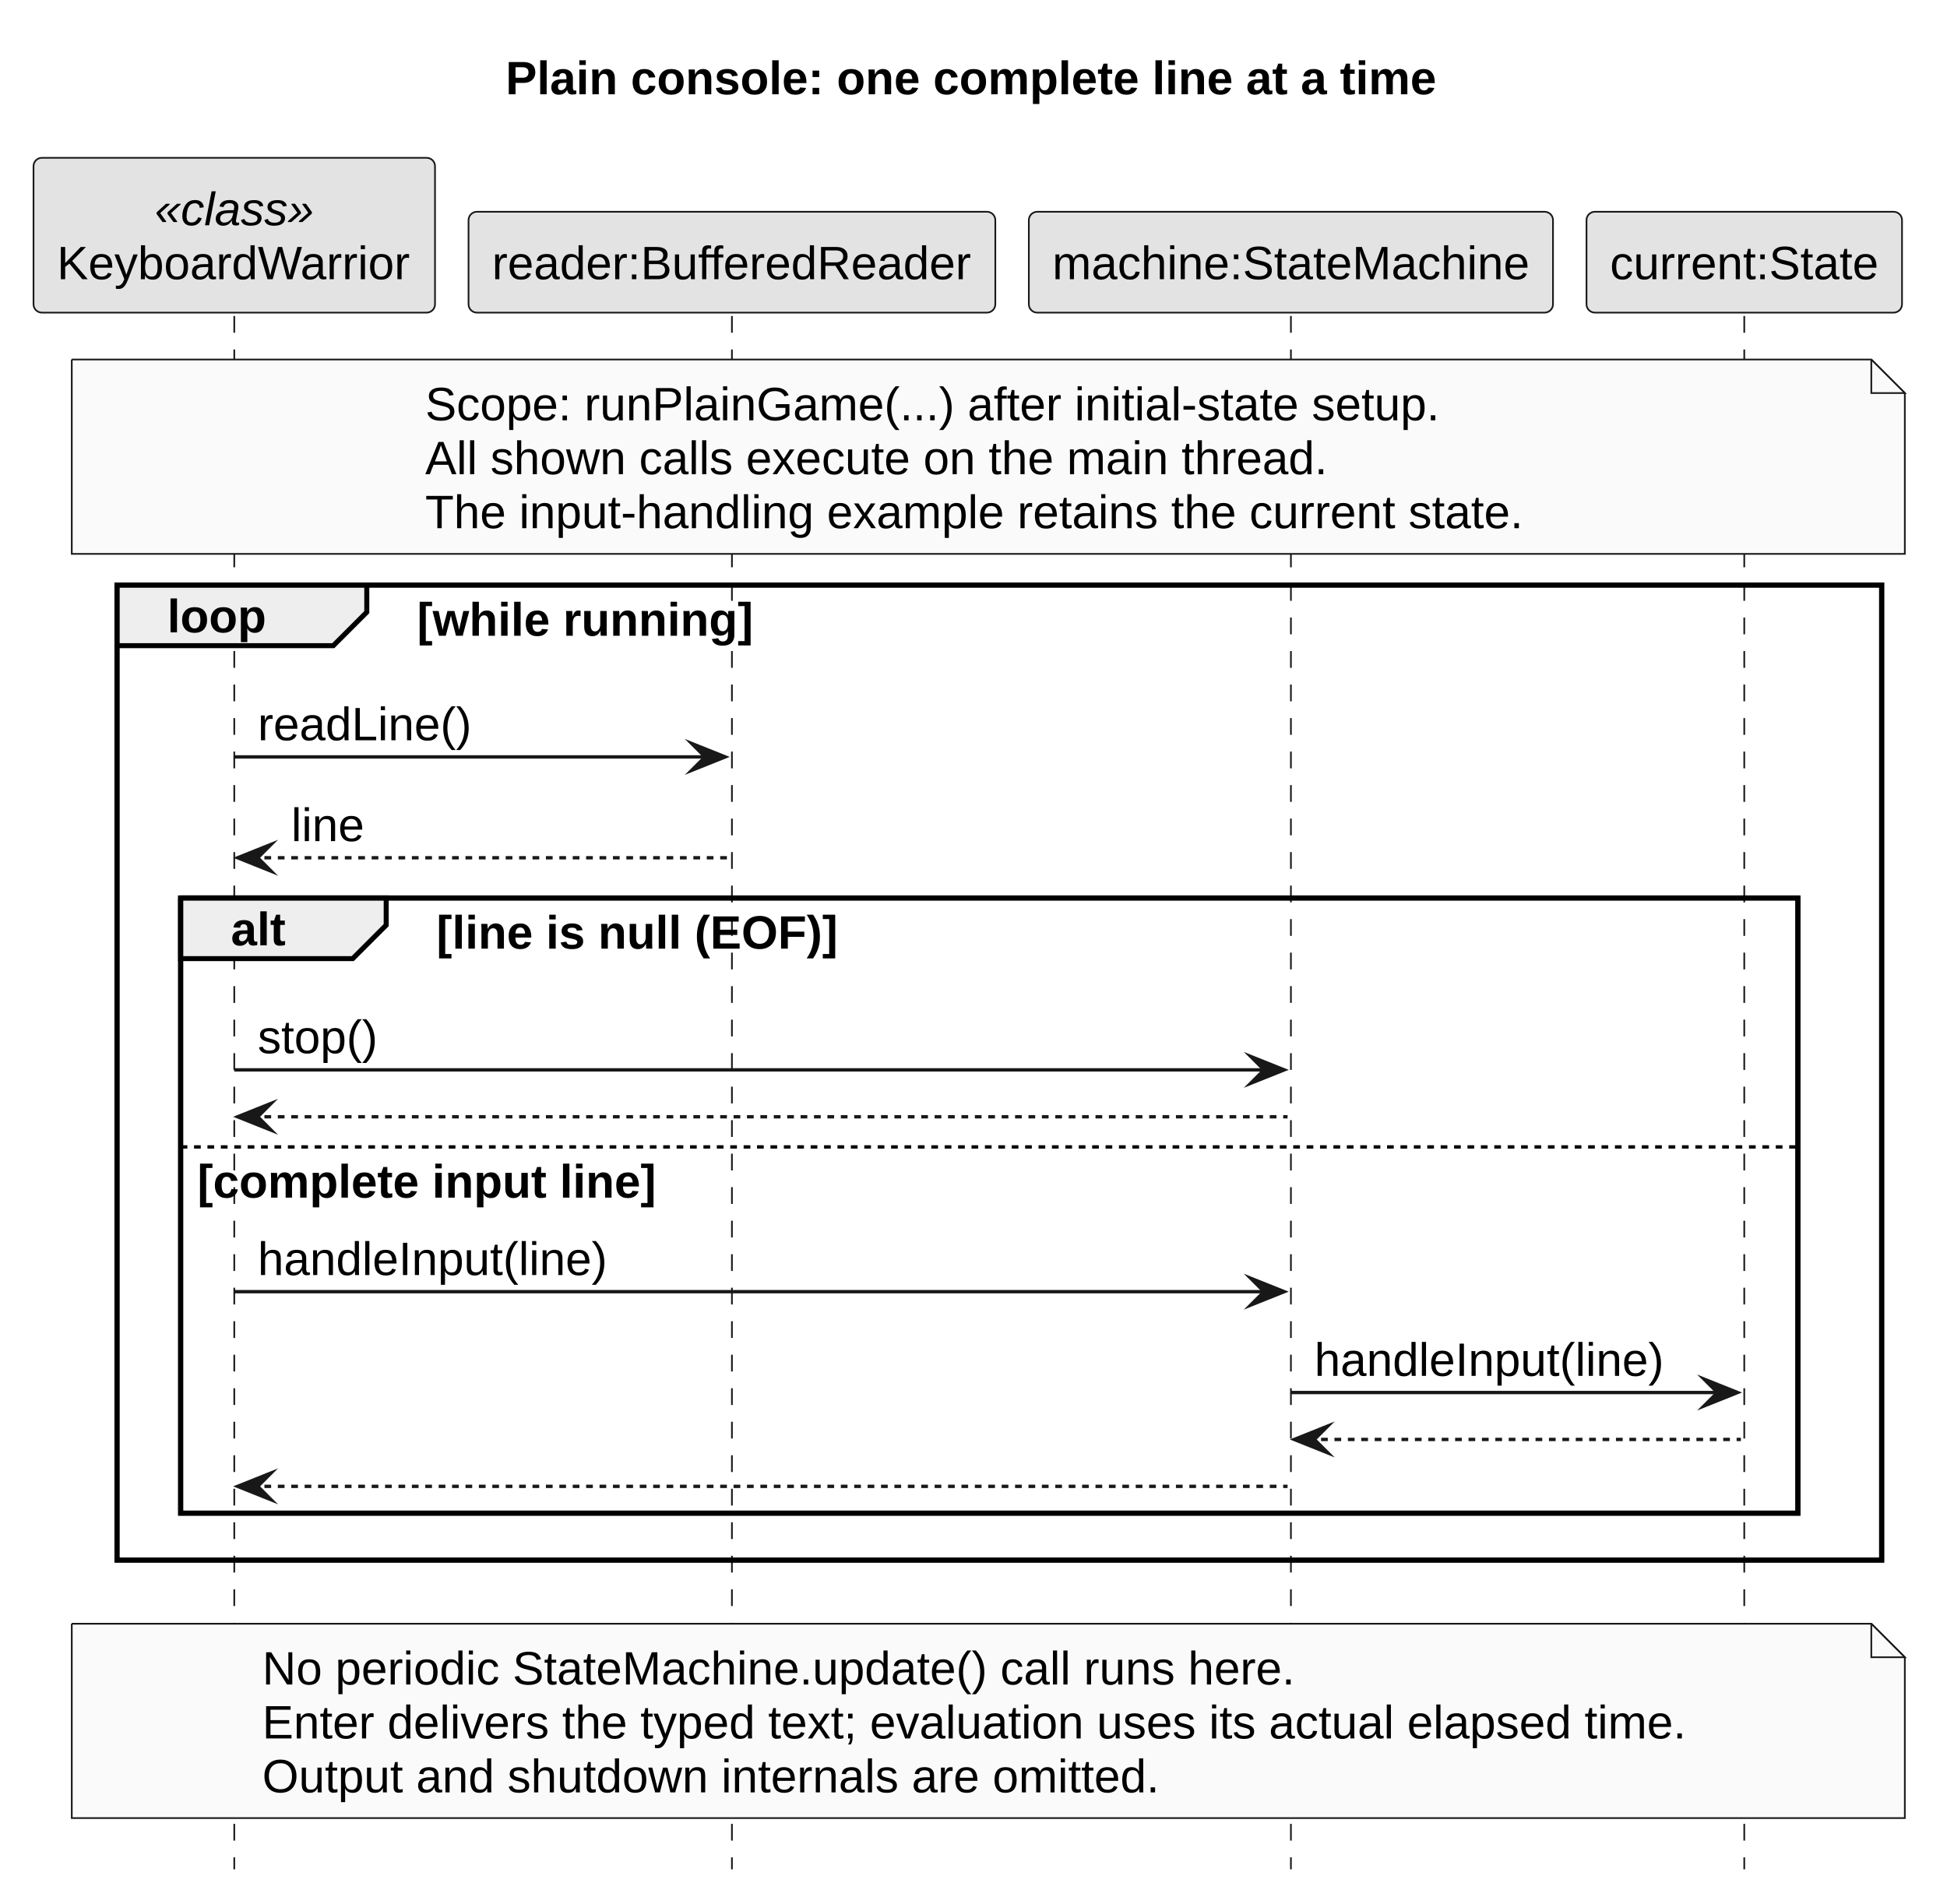
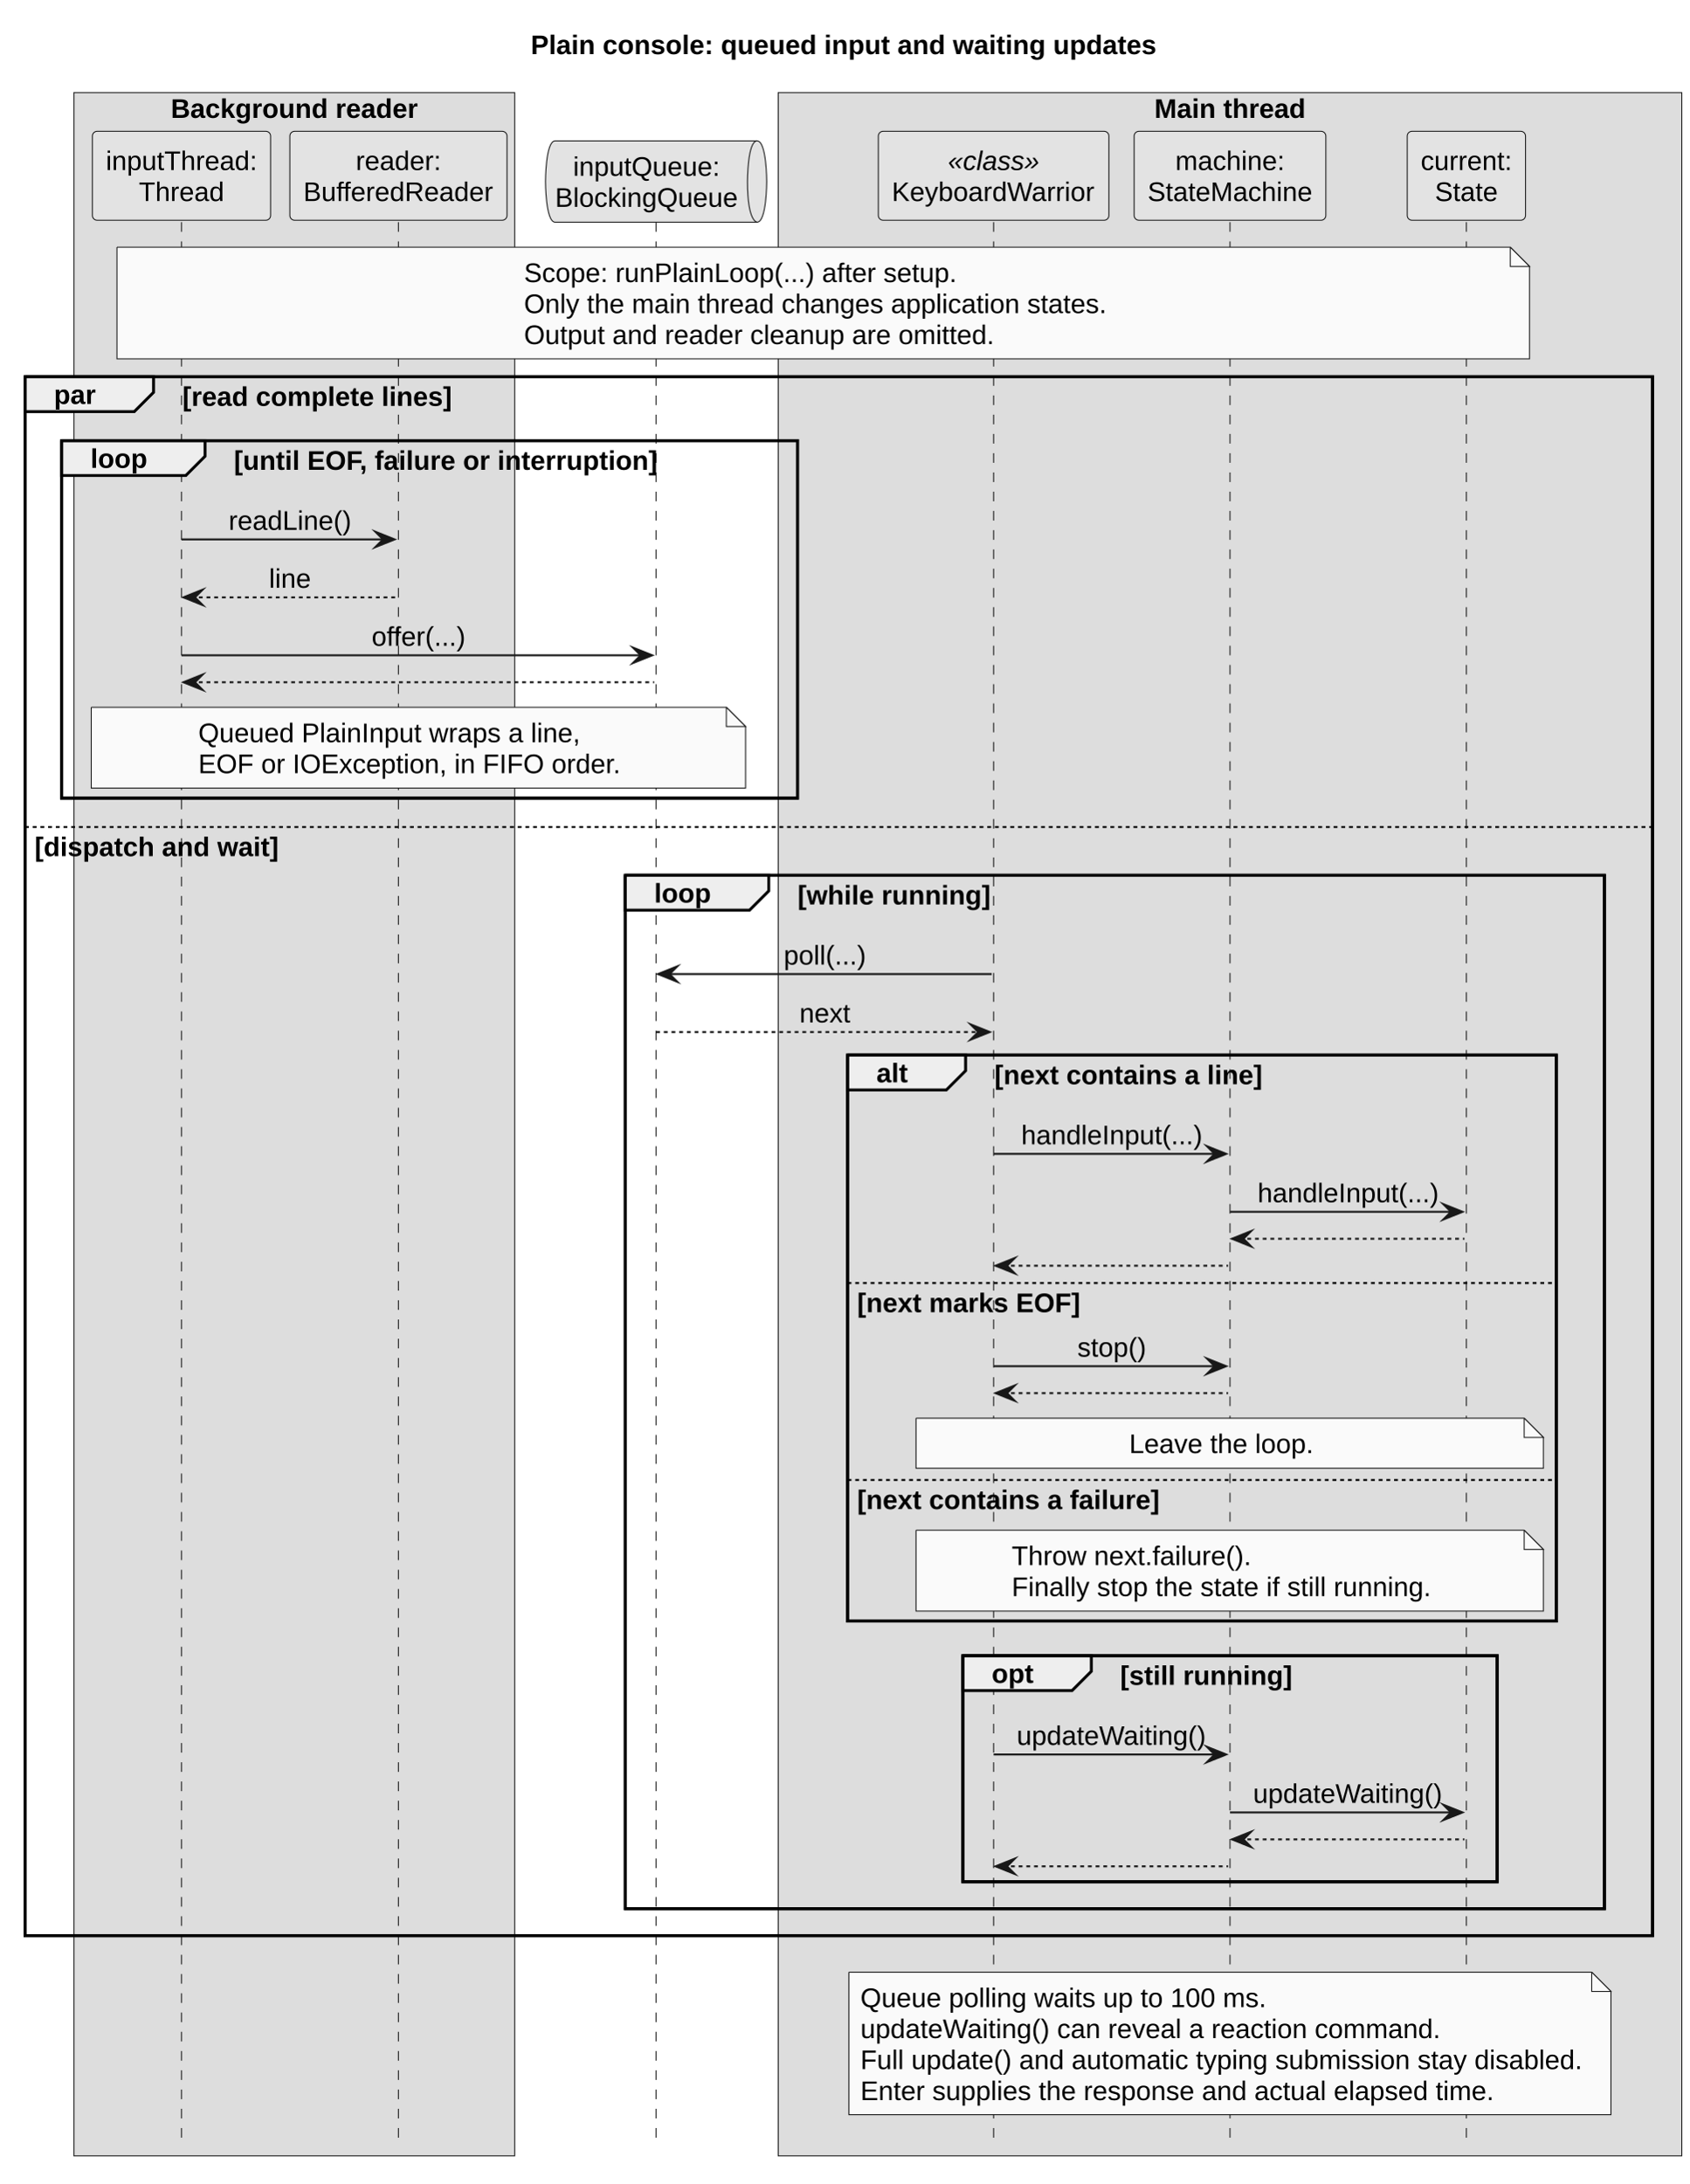
- <svg xmlns="http://www.w3.org/2000/svg" version="1.1" data-diagram-type="SEQUENCE" style="width:581px;height:568px;background:#FFFFFF;" width="581px" height="568px" viewBox="0 0 581 568" zoomAndPan="magnify" preserveAspectRatio="none" contentStyleType="text/css">
+ <svg xmlns="http://www.w3.org/2000/svg" version="1.1" data-diagram-type="SEQUENCE" style="width:878px;height:1134px;background:#FFFFFF;" width="878px" height="1134px" viewBox="0 0 878 1134" zoomAndPan="magnify" preserveAspectRatio="none" contentStyleType="text/css">
  <defs />
  <g font-family="sans-serif" lengthAdjust="spacing">
-     <g class="title" data-source-line="7">
-       <text x="150.882" y="28.132" fill="#000" font-size="14" textLength="277.737" font-weight="700" font-family="Arial">Plain console: one complete line at a time</text>
-     </g>
-     <rect x="34.907" y="174.592" width="526.595" height="290.986" fill="none" style="stroke:#000;stroke-width:1.5;" />
-     <rect x="53.907" y="267.986" width="482.595" height="183.592" fill="none" style="stroke:#000;stroke-width:1.5;" />
-     <g class="participant-lifeline" data-qualified-name="main" data-entity-uid="part1" id="part1-lifeline" data-source-line="9">
-       <g>
-         <rect x="66.407" y="94.296" width="8" height="463.578" fill="#000" fill-opacity="0" />
-         <line x1="69.907" y1="94.296" x2="69.907" y2="557.874" style="stroke:#181818;stroke-width:0.5;stroke-dasharray:5,5;" />
-       </g>
-     </g>
-     <g class="participant-lifeline" data-qualified-name="reader" data-entity-uid="part2" id="part2-lifeline" data-source-line="10">
-       <g>
-         <rect x="214.913" y="94.296" width="8" height="463.578" fill="#000" fill-opacity="0" />
-         <line x1="218.413" y1="94.296" x2="218.413" y2="557.874" style="stroke:#181818;stroke-width:0.5;stroke-dasharray:5,5;" />
-       </g>
-     </g>
-     <g class="participant-lifeline" data-qualified-name="machine" data-entity-uid="part3" id="part3-lifeline" data-source-line="11">
-       <g>
-         <rect x="381.719" y="94.296" width="8" height="463.578" fill="#000" fill-opacity="0" />
-         <line x1="385.219" y1="94.296" x2="385.219" y2="557.874" style="stroke:#181818;stroke-width:0.5;stroke-dasharray:5,5;" />
-       </g>
-     </g>
-     <g class="participant-lifeline" data-qualified-name="state" data-entity-uid="part4" id="part4-lifeline" data-source-line="12">
-       <g>
-         <rect x="517.001" y="94.296" width="8" height="463.578" fill="#000" fill-opacity="0" />
-         <line x1="520.501" y1="94.296" x2="520.501" y2="557.874" style="stroke:#181818;stroke-width:0.5;stroke-dasharray:5,5;" />
-       </g>
-     </g>
-     <g class="participant participant-head" data-qualified-name="main" data-entity-uid="part1" id="part1-head" data-source-line="9">
-       <rect x="10" y="47.099" width="119.813" height="46.197" fill="#E3E3E3" style="stroke:#181818;stroke-width:0.5;" rx="2.5" ry="2.5" />
-       <text x="46.172" y="67.23" fill="#000" font-size="14" textLength="47.469" font-style="italic" font-family="Arial">«class»</text>
-       <text x="17" y="83.329" fill="#000" font-size="14" textLength="105.813" font-family="Arial">KeyboardWarrior</text>
-     </g>
-     <g class="participant participant-head" data-qualified-name="reader" data-entity-uid="part2" id="part2-head" data-source-line="10">
-       <rect x="139.813" y="63.197" width="157.199" height="30.099" fill="#E3E3E3" style="stroke:#181818;stroke-width:0.5;" rx="2.5" ry="2.5" />
-       <text x="146.813" y="83.329" fill="#000" font-size="14" textLength="143.199" font-family="Arial">reader:BufferedReader</text>
-     </g>
-     <g class="participant participant-head" data-qualified-name="machine" data-entity-uid="part3" id="part3-head" data-source-line="11">
-       <rect x="307.013" y="63.197" width="156.413" height="30.099" fill="#E3E3E3" style="stroke:#181818;stroke-width:0.5;" rx="2.5" ry="2.5" />
-       <text x="314.013" y="83.329" fill="#000" font-size="14" textLength="142.413" font-family="Arial">machine:StateMachine</text>
-     </g>
-     <g class="participant participant-head" data-qualified-name="state" data-entity-uid="part4" id="part4-head" data-source-line="12">
-       <rect x="473.426" y="63.197" width="94.151" height="30.099" fill="#E3E3E3" style="stroke:#181818;stroke-width:0.5;" rx="2.5" ry="2.5" />
-       <text x="480.426" y="83.329" fill="#000" font-size="14" textLength="80.151" font-family="Arial">current:State</text>
-     </g>
-     <path d="M21.416,107.296 L21.416,165.296 L568.416,165.296 L568.416,117.296 L558.416,107.296 L21.416,107.296" style="stroke:#181818;stroke-width:0.5;" fill="#FAFAFA" />
-     <path d="M558.416,107.296 L558.416,117.296 L568.416,117.296 L558.416,107.296" style="stroke:#181818;stroke-width:0.5;" fill="#FAFAFA" />
-     <text x="126.888" y="125.428" fill="#000" font-size="14" textLength="302.695" font-family="Arial">Scope: runPlainGame(...) after initial-state setup.</text>
-     <text x="126.888" y="141.526" fill="#000" font-size="14" textLength="269.261" font-family="Arial">All shown calls execute on the main thread.</text>
-     <text x="126.888" y="157.625" fill="#000" font-size="14" textLength="327.633" font-family="Arial">The input-handling example retains the current state.</text>
-     <path d="M34.907,174.592 L109.452,174.592 L109.452,182.69 L99.452,192.69 L34.907,192.69 L34.907,174.592" style="stroke:#000;stroke-width:1.5;" fill="#EEE" />
-     <rect x="34.907" y="174.592" width="526.595" height="290.986" fill="none" style="stroke:#000;stroke-width:1.5;" />
-     <text x="49.907" y="188.724" fill="#000" font-size="14" textLength="29.545" font-weight="700" font-family="Arial">loop</text>
-     <text x="124.452" y="189.724" fill="#000" font-size="14" textLength="100.317" font-weight="700" font-family="Arial">[while running]</text>
-     <g class="message" data-entity-1="part1" data-entity-2="part2" id="msg1" data-source-line="20">
-       <polygon points="206.413,221.888,216.413,225.888,206.413,229.888,210.413,225.888" fill="#181818" style="stroke:#181818;stroke-width:1;stroke-linejoin:miter;stroke-miterlimit:10;" />
-       <line x1="69.907" y1="225.888" x2="212.413" y2="225.888" style="stroke:#181818;stroke-width:1;" />
-       <text x="76.907" y="220.921" fill="#000" font-size="14" textLength="63.813" font-family="Arial">readLine()</text>
-     </g>
-     <g class="message" data-entity-1="part2" data-entity-2="part1" id="msg2" data-source-line="21">
-       <polygon points="80.907,251.986,70.907,255.986,80.907,259.986,76.907,255.986" fill="#181818" style="stroke:#181818;stroke-width:1;stroke-linejoin:miter;stroke-miterlimit:10;" />
-       <line x1="74.907" y1="255.986" x2="217.413" y2="255.986" style="stroke:#181818;stroke-width:1;stroke-dasharray:2,2;" />
-       <text x="86.907" y="251.02" fill="#000" font-size="14" textLength="21.793" font-family="Arial">line</text>
-     </g>
-     <path d="M53.907,267.986 L115.245,267.986 L115.245,276.085 L105.245,286.085 L53.907,286.085 L53.907,267.986" style="stroke:#000;stroke-width:1.5;" fill="#EEE" />
-     <rect x="53.907" y="267.986" width="482.595" height="183.592" fill="none" style="stroke:#000;stroke-width:1.5;" />
-     <text x="68.907" y="282.118" fill="#000" font-size="14" textLength="16.338" font-weight="700" font-family="Arial">alt</text>
-     <text x="130.245" y="283.118" fill="#000" font-size="14" textLength="119.772" font-weight="700" font-family="Arial">[line is null (EOF)]</text>
-     <g class="message" data-entity-1="part1" data-entity-2="part3" id="msg3" data-source-line="23">
-       <polygon points="373.219,315.282,383.219,319.282,373.219,323.282,377.219,319.282" fill="#181818" style="stroke:#181818;stroke-width:1;stroke-linejoin:miter;stroke-miterlimit:10;" />
-       <line x1="69.907" y1="319.282" x2="379.219" y2="319.282" style="stroke:#181818;stroke-width:1;" />
-       <text x="76.907" y="314.315" fill="#000" font-size="14" textLength="35.786" font-family="Arial">stop()</text>
-     </g>
-     <g class="message" data-entity-1="part3" data-entity-2="part1" id="msg4" data-source-line="24">
-       <polygon points="80.907,329.282,70.907,333.282,80.907,337.282,76.907,333.282" fill="#181818" style="stroke:#181818;stroke-width:1;stroke-linejoin:miter;stroke-miterlimit:10;" />
-       <line x1="74.907" y1="333.282" x2="384.219" y2="333.282" style="stroke:#181818;stroke-width:1;stroke-dasharray:2,2;" />
-     </g>
-     <line x1="53.907" y1="342.282" x2="536.501" y2="342.282" style="stroke:#000;stroke-width:1;stroke-dasharray:2,2;" />
-     <text x="58.907" y="357.414" fill="#000" font-size="14" textLength="136.89" font-weight="700" font-family="Arial">[complete input line]</text>
-     <g class="message" data-entity-1="part1" data-entity-2="part3" id="msg5" data-source-line="26">
-       <polygon points="373.219,381.479,383.219,385.479,373.219,389.479,377.219,385.479" fill="#181818" style="stroke:#181818;stroke-width:1;stroke-linejoin:miter;stroke-miterlimit:10;" />
-       <line x1="69.907" y1="385.479" x2="379.219" y2="385.479" style="stroke:#181818;stroke-width:1;" />
-       <text x="76.907" y="380.513" fill="#000" font-size="14" textLength="104.296" font-family="Arial">handleInput(line)</text>
-     </g>
-     <g class="message" data-entity-1="part3" data-entity-2="part4" id="msg6" data-source-line="27">
-       <polygon points="508.501,411.578,518.501,415.578,508.501,419.578,512.501,415.578" fill="#181818" style="stroke:#181818;stroke-width:1;stroke-linejoin:miter;stroke-miterlimit:10;" />
-       <line x1="385.219" y1="415.578" x2="514.501" y2="415.578" style="stroke:#181818;stroke-width:1;" />
-       <text x="392.219" y="410.611" fill="#000" font-size="14" textLength="104.296" font-family="Arial">handleInput(line)</text>
-     </g>
-     <g class="message" data-entity-1="part4" data-entity-2="part3" id="msg7" data-source-line="28">
-       <polygon points="396.219,425.578,386.219,429.578,396.219,433.578,392.219,429.578" fill="#181818" style="stroke:#181818;stroke-width:1;stroke-linejoin:miter;stroke-miterlimit:10;" />
-       <line x1="390.219" y1="429.578" x2="519.501" y2="429.578" style="stroke:#181818;stroke-width:1;stroke-dasharray:2,2;" />
-     </g>
-     <g class="message" data-entity-1="part3" data-entity-2="part1" id="msg8" data-source-line="29">
-       <polygon points="80.907,439.578,70.907,443.578,80.907,447.578,76.907,443.578" fill="#181818" style="stroke:#181818;stroke-width:1;stroke-linejoin:miter;stroke-miterlimit:10;" />
-       <line x1="74.907" y1="443.578" x2="384.219" y2="443.578" style="stroke:#181818;stroke-width:1;stroke-dasharray:2,2;" />
-     </g>
-     <path d="M21.416,484.578 L21.416,542.578 L568.416,542.578 L568.416,494.578 L558.416,484.578 L21.416,484.578" style="stroke:#181818;stroke-width:0.5;" fill="#FAFAFA" />
-     <path d="M558.416,484.578 L558.416,494.578 L568.416,494.578 L558.416,484.578" style="stroke:#181818;stroke-width:0.5;" fill="#FAFAFA" />
-     <text x="78.253" y="502.71" fill="#000" font-size="14" textLength="308.164" font-family="Arial">No periodic StateMachine.update() call runs here.</text>
-     <text x="78.253" y="518.809" fill="#000" font-size="14" textLength="424.901" font-family="Arial">Enter delivers the typed text; evaluation uses its actual elapsed time.</text>
-     <text x="78.253" y="534.907" fill="#000" font-size="14" textLength="267.716" font-family="Arial">Output and shutdown internals are omitted.</text>
+     <g class="title" data-source-line="8">
+       <text x="275.787" y="28.132" fill="#000" font-size="14" textLength="325.131" font-weight="700" font-family="Arial">Plain console: queued input and waiting updates</text>
+     </g>
+     <rect x="38.414" y="48.099" width="229.033" height="1071.748" fill="#DDD" style="stroke:#181818;stroke-width:0.5;" />
+     <text x="88.745" y="61.23" fill="#000" font-size="14" textLength="128.372" font-weight="700" font-family="Arial">Background reader</text>
+     <rect x="404.398" y="48.099" width="469.498" height="1071.748" fill="#DDD" style="stroke:#181818;stroke-width:0.5;" />
+     <text x="599.865" y="61.23" fill="#000" font-size="14" textLength="78.565" font-weight="700" font-family="Arial">Main thread</text>
+     <rect x="13" y="195.69" width="845.706" height="809.762" fill="none" style="stroke:#000;stroke-width:1.5;" />
+     <rect x="32" y="228.888" width="382.398" height="185.69" fill="none" style="stroke:#000;stroke-width:1.5;" />
+     <rect x="324.923" y="454.677" width="508.783" height="536.775" fill="none" style="stroke:#000;stroke-width:1.5;" />
+     <rect x="440.414" y="548.071" width="368.292" height="293.986" fill="none" style="stroke:#000;stroke-width:1.5;" />
+     <rect x="500.32" y="860.058" width="277.654" height="117.395" fill="none" style="stroke:#000;stroke-width:1.5;" />
+     <g class="participant-lifeline" data-qualified-name="input" data-entity-uid="part1" id="part1-lifeline" data-source-line="11">
+       <g>
+         <rect x="90.803" y="115.395" width="8" height="998.452" fill="#000" fill-opacity="0" />
+         <line x1="94.303" y1="115.395" x2="94.303" y2="1113.847" style="stroke:#181818;stroke-width:0.5;stroke-dasharray:5,5;" />
+       </g>
+     </g>
+     <g class="participant-lifeline" data-qualified-name="reader" data-entity-uid="part2" id="part2-lifeline" data-source-line="12">
+       <g>
+         <rect x="203.527" y="115.395" width="8" height="998.452" fill="#000" fill-opacity="0" />
+         <line x1="207.027" y1="115.395" x2="207.027" y2="1113.847" style="stroke:#181818;stroke-width:0.5;stroke-dasharray:5,5;" />
+       </g>
+     </g>
+     <g class="participant-lifeline" data-qualified-name="queue" data-entity-uid="part3" id="part3-lifeline" data-source-line="14">
+       <g>
+         <rect x="337.423" y="115.395" width="8" height="998.452" fill="#000" fill-opacity="0" />
+         <line x1="340.923" y1="115.395" x2="340.923" y2="1113.847" style="stroke:#181818;stroke-width:0.5;stroke-dasharray:5,5;" />
+       </g>
+     </g>
+     <g class="participant-lifeline" data-qualified-name="main" data-entity-uid="part4" id="part4-lifeline" data-source-line="16">
+       <g>
+         <rect x="512.82" y="115.395" width="8" height="998.452" fill="#000" fill-opacity="0" />
+         <line x1="516.32" y1="115.395" x2="516.32" y2="1113.847" style="stroke:#181818;stroke-width:0.5;stroke-dasharray:5,5;" />
+       </g>
+     </g>
+     <g class="participant-lifeline" data-qualified-name="machine" data-entity-uid="part5" id="part5-lifeline" data-source-line="17">
+       <g>
+         <rect x="635.647" y="115.395" width="8" height="998.452" fill="#000" fill-opacity="0" />
+         <line x1="639.147" y1="115.395" x2="639.147" y2="1113.847" style="stroke:#181818;stroke-width:0.5;stroke-dasharray:5,5;" />
+       </g>
+     </g>
+     <g class="participant-lifeline" data-qualified-name="state" data-entity-uid="part6" id="part6-lifeline" data-source-line="18">
+       <g>
+         <rect x="758.475" y="115.395" width="8" height="998.452" fill="#000" fill-opacity="0" />
+         <line x1="761.975" y1="115.395" x2="761.975" y2="1113.847" style="stroke:#181818;stroke-width:0.5;stroke-dasharray:5,5;" />
+       </g>
+     </g>
+     <g class="participant participant-head" data-qualified-name="input" data-entity-uid="part1" id="part1-head" data-source-line="11">
+       <rect x="48" y="68.197" width="92.606" height="46.197" fill="#E3E3E3" style="stroke:#181818;stroke-width:0.5;" rx="2.5" ry="2.5" />
+       <text x="55" y="88.329" fill="#000" font-size="14" textLength="78.606" font-family="Arial">inputThread:</text>
+       <text x="72.124" y="104.428" fill="#000" font-size="14" textLength="44.358" font-family="Arial">Thread</text>
+     </g>
+     <g class="participant participant-head" data-qualified-name="reader" data-entity-uid="part2" id="part2-head" data-source-line="12">
+       <rect x="150.606" y="68.197" width="112.841" height="46.197" fill="#E3E3E3" style="stroke:#181818;stroke-width:0.5;" rx="2.5" ry="2.5" />
+       <text x="184.848" y="88.329" fill="#000" font-size="14" textLength="44.358" font-family="Arial">reader:</text>
+       <text x="157.606" y="104.428" fill="#000" font-size="14" textLength="98.841" font-family="Arial">BufferedReader</text>
+     </g>
+     <g class="participant participant-head" data-qualified-name="queue" data-entity-uid="part3" id="part3-head" data-source-line="14">
+       <path d="M288.447,73.197 L393.398,73.197 C398.398,73.197 398.398,94.296 398.398,94.296 C398.398,94.296 398.398,115.395 393.398,115.395 L288.447,115.395 C283.447,115.395 283.447,94.296 283.447,94.296 C283.447,94.296 283.447,73.197 288.447,73.197" style="stroke:#181818;stroke-width:0.5;" fill="#E3E3E3" />
+       <path d="M393.398,73.197 C388.398,73.197 388.398,94.296 388.398,94.296 C388.398,115.395 393.398,115.395 393.398,115.395" style="stroke:#181818;stroke-width:0.5;" fill="none" />
+       <text x="297.782" y="91.329" fill="#000" font-size="14" textLength="76.282" font-family="Arial">inputQueue:</text>
+       <text x="288.447" y="107.428" fill="#000" font-size="14" textLength="94.951" font-family="Arial">BlockingQueue</text>
+     </g>
+     <g class="participant participant-head" data-qualified-name="main" data-entity-uid="part4" id="part4-head" data-source-line="16">
+       <rect x="456.414" y="68.197" width="119.813" height="46.197" fill="#E3E3E3" style="stroke:#181818;stroke-width:0.5;" rx="2.5" ry="2.5" />
+       <text x="492.586" y="88.329" fill="#000" font-size="14" textLength="47.469" font-style="italic" font-family="Arial">«class»</text>
+       <text x="463.414" y="104.428" fill="#000" font-size="14" textLength="105.813" font-family="Arial">KeyboardWarrior</text>
+     </g>
+     <g class="participant participant-head" data-qualified-name="machine" data-entity-uid="part5" id="part5-head" data-source-line="17">
+       <rect x="589.344" y="68.197" width="99.606" height="46.197" fill="#E3E3E3" style="stroke:#181818;stroke-width:0.5;" rx="2.5" ry="2.5" />
+       <text x="610.744" y="88.329" fill="#000" font-size="14" textLength="56.807" font-family="Arial">machine:</text>
+       <text x="596.344" y="104.428" fill="#000" font-size="14" textLength="85.606" font-family="Arial">StateMachine</text>
+     </g>
+     <g class="participant participant-head" data-qualified-name="state" data-entity-uid="part6" id="part6-head" data-source-line="18">
+       <rect x="731.244" y="68.197" width="61.462" height="46.197" fill="#E3E3E3" style="stroke:#181818;stroke-width:0.5;" rx="2.5" ry="2.5" />
+       <text x="738.244" y="88.329" fill="#000" font-size="14" textLength="47.462" font-family="Arial">current:</text>
+       <text x="745.63" y="104.428" fill="#000" font-size="14" textLength="32.689" font-family="Arial">State</text>
+     </g>
+     <path d="M60.786,128.395 L60.786,186.395 L794.786,186.395 L794.786,138.395 L784.786,128.395 L60.786,128.395" style="stroke:#181818;stroke-width:0.5;" fill="#FAFAFA" />
+     <path d="M784.786,128.395 L784.786,138.395 L794.786,138.395 L784.786,128.395" style="stroke:#181818;stroke-width:0.5;" fill="#FAFAFA" />
+     <text x="272.271" y="146.526" fill="#000" font-size="14" textLength="224.909" font-family="Arial">Scope: runPlainLoop(...) after setup.</text>
+     <text x="272.271" y="162.625" fill="#000" font-size="14" textLength="302.736" font-family="Arial">Only the main thread changes application states.</text>
+     <text x="272.271" y="178.724" fill="#000" font-size="14" textLength="244.378" font-family="Arial">Output and reader cleanup are omitted.</text>
+     <path d="M13,195.69 L79.786,195.69 L79.786,203.789 L69.786,213.789 L13,213.789 L13,195.69" style="stroke:#000;stroke-width:1.5;" fill="#EEE" />
+     <rect x="13" y="195.69" width="845.706" height="809.762" fill="none" style="stroke:#000;stroke-width:1.5;" />
+     <text x="28" y="209.822" fill="#000" font-size="14" textLength="21.786" font-weight="700" font-family="Arial">par</text>
+     <text x="94.786" y="210.822" fill="#000" font-size="14" textLength="140.041" font-weight="700" font-family="Arial">[read complete lines]</text>
+     <path d="M32,228.888 L106.545,228.888 L106.545,236.986 L96.545,246.986 L32,246.986 L32,228.888" style="stroke:#000;stroke-width:1.5;" fill="#EEE" />
+     <rect x="32" y="228.888" width="382.398" height="185.69" fill="none" style="stroke:#000;stroke-width:1.5;" />
+     <text x="47" y="243.02" fill="#000" font-size="14" textLength="29.545" font-weight="700" font-family="Arial">loop</text>
+     <text x="121.545" y="244.02" fill="#000" font-size="14" textLength="221.655" font-weight="700" font-family="Arial">[until EOF, failure or interruption]</text>
+     <g class="message" data-entity-1="part1" data-entity-2="part2" id="msg1" data-source-line="28">
+       <polygon points="195.027,276.184,205.027,280.184,195.027,284.184,199.027,280.184" fill="#181818" style="stroke:#181818;stroke-width:1;stroke-linejoin:miter;stroke-miterlimit:10;" />
+       <line x1="94.303" y1="280.184" x2="201.027" y2="280.184" style="stroke:#181818;stroke-width:1;" />
+       <text x="118.758" y="275.217" fill="#000" font-size="14" textLength="63.813" font-family="Arial">readLine()</text>
+     </g>
+     <g class="message" data-entity-1="part2" data-entity-2="part1" id="msg2" data-source-line="29">
+       <polygon points="105.303,306.282,95.303,310.282,105.303,314.282,101.303,310.282" fill="#181818" style="stroke:#181818;stroke-width:1;stroke-linejoin:miter;stroke-miterlimit:10;" />
+       <line x1="99.303" y1="310.282" x2="206.027" y2="310.282" style="stroke:#181818;stroke-width:1;stroke-dasharray:2,2;" />
+       <text x="139.769" y="305.315" fill="#000" font-size="14" textLength="21.793" font-family="Arial">line</text>
+     </g>
+     <g class="message" data-entity-1="part1" data-entity-2="part3" id="msg3" data-source-line="30">
+       <polygon points="328.923,336.381,338.923,340.381,328.923,344.381,332.923,340.381" fill="#181818" style="stroke:#181818;stroke-width:1;stroke-linejoin:miter;stroke-miterlimit:10;" />
+       <line x1="94.303" y1="340.381" x2="334.923" y2="340.381" style="stroke:#181818;stroke-width:1;" />
+       <text x="193.11" y="335.414" fill="#000" font-size="14" textLength="49.007" font-family="Arial">offer(...)</text>
+     </g>
+     <g class="message" data-entity-1="part3" data-entity-2="part1" id="msg4" data-source-line="31">
+       <polygon points="105.303,350.381,95.303,354.381,105.303,358.381,101.303,354.381" fill="#181818" style="stroke:#181818;stroke-width:1;stroke-linejoin:miter;stroke-miterlimit:10;" />
+       <line x1="99.303" y1="354.381" x2="339.923" y2="354.381" style="stroke:#181818;stroke-width:1;stroke-dasharray:2,2;" />
+     </g>
+     <path d="M47.414,367.381 L47.414,409.381 L387.414,409.381 L387.414,377.381 L377.414,367.381 L47.414,367.381" style="stroke:#181818;stroke-width:0.5;" fill="#FAFAFA" />
+     <path d="M377.414,367.381 L377.414,377.381 L387.414,377.381 L377.414,367.381" style="stroke:#181818;stroke-width:0.5;" fill="#FAFAFA" />
+     <text x="103.024" y="385.513" fill="#000" font-size="14" textLength="198.461" font-family="Arial">Queued PlainInput wraps a line,</text>
+     <text x="103.024" y="401.611" fill="#000" font-size="14" textLength="220.179" font-family="Arial">EOF or IOException, in FIFO order.</text>
+     <line x1="13" y1="429.578" x2="858.706" y2="429.578" style="stroke:#000;stroke-width:1;stroke-dasharray:2,2;" />
+     <text x="18" y="444.71" fill="#000" font-size="14" textLength="126.786" font-weight="700" font-family="Arial">[dispatch and wait]</text>
+     <path d="M324.923,454.677 L399.468,454.677 L399.468,462.775 L389.468,472.775 L324.923,472.775 L324.923,454.677" style="stroke:#000;stroke-width:1.5;" fill="#EEE" />
+     <rect x="324.923" y="454.677" width="508.783" height="536.775" fill="none" style="stroke:#000;stroke-width:1.5;" />
+     <text x="339.923" y="468.809" fill="#000" font-size="14" textLength="29.545" font-weight="700" font-family="Arial">loop</text>
+     <text x="414.468" y="469.809" fill="#000" font-size="14" textLength="100.317" font-weight="700" font-family="Arial">[while running]</text>
+     <g class="message" data-entity-1="part4" data-entity-2="part3" id="msg5" data-source-line="39">
+       <polygon points="351.923,501.973,341.923,505.973,351.923,509.973,347.923,505.973" fill="#181818" style="stroke:#181818;stroke-width:1;stroke-linejoin:miter;stroke-miterlimit:10;" />
+       <line x1="345.923" y1="505.973" x2="515.32" y2="505.973" style="stroke:#181818;stroke-width:1;" />
+       <text x="407.229" y="501.006" fill="#000" font-size="14" textLength="42.786" font-family="Arial">poll(...)</text>
+     </g>
+     <g class="message" data-entity-1="part3" data-entity-2="part4" id="msg6" data-source-line="40">
+       <polygon points="504.32,532.071,514.32,536.071,504.32,540.071,508.32,536.071" fill="#181818" style="stroke:#181818;stroke-width:1;stroke-linejoin:miter;stroke-miterlimit:10;" />
+       <line x1="340.923" y1="536.071" x2="510.32" y2="536.071" style="stroke:#181818;stroke-width:1;stroke-dasharray:2,2;" />
+       <text x="415.391" y="531.104" fill="#000" font-size="14" textLength="26.462" font-family="Arial">next</text>
+     </g>
+     <path d="M440.414,548.071 L501.751,548.071 L501.751,556.17 L491.751,566.17 L440.414,566.17 L440.414,548.071" style="stroke:#000;stroke-width:1.5;" fill="#EEE" />
+     <rect x="440.414" y="548.071" width="368.292" height="293.986" fill="none" style="stroke:#000;stroke-width:1.5;" />
+     <text x="455.414" y="562.203" fill="#000" font-size="14" textLength="16.338" font-weight="700" font-family="Arial">alt</text>
+     <text x="516.751" y="563.203" fill="#000" font-size="14" textLength="139.248" font-weight="700" font-family="Arial">[next contains a line]</text>
+     <g class="message" data-entity-1="part4" data-entity-2="part5" id="msg7" data-source-line="42">
+       <polygon points="627.147,595.367,637.147,599.367,627.147,603.367,631.147,599.367" fill="#181818" style="stroke:#181818;stroke-width:1;stroke-linejoin:miter;stroke-miterlimit:10;" />
+       <line x1="516.32" y1="599.367" x2="633.147" y2="599.367" style="stroke:#181818;stroke-width:1;" />
+       <text x="530.648" y="594.4" fill="#000" font-size="14" textLength="94.172" font-family="Arial">handleInput(...)</text>
+     </g>
+     <g class="message" data-entity-1="part5" data-entity-2="part6" id="msg8" data-source-line="43">
+       <polygon points="749.975,625.466,759.975,629.466,749.975,633.466,753.975,629.466" fill="#181818" style="stroke:#181818;stroke-width:1;stroke-linejoin:miter;stroke-miterlimit:10;" />
+       <line x1="639.147" y1="629.466" x2="755.975" y2="629.466" style="stroke:#181818;stroke-width:1;" />
+       <text x="653.475" y="624.499" fill="#000" font-size="14" textLength="94.172" font-family="Arial">handleInput(...)</text>
+     </g>
+     <g class="message" data-entity-1="part6" data-entity-2="part5" id="msg9" data-source-line="44">
+       <polygon points="650.147,639.466,640.147,643.466,650.147,647.466,646.147,643.466" fill="#181818" style="stroke:#181818;stroke-width:1;stroke-linejoin:miter;stroke-miterlimit:10;" />
+       <line x1="644.147" y1="643.466" x2="760.975" y2="643.466" style="stroke:#181818;stroke-width:1;stroke-dasharray:2,2;" />
+     </g>
+     <g class="message" data-entity-1="part5" data-entity-2="part4" id="msg10" data-source-line="45">
+       <polygon points="527.32,653.466,517.32,657.466,527.32,661.466,523.32,657.466" fill="#181818" style="stroke:#181818;stroke-width:1;stroke-linejoin:miter;stroke-miterlimit:10;" />
+       <line x1="521.32" y1="657.466" x2="638.147" y2="657.466" style="stroke:#181818;stroke-width:1;stroke-dasharray:2,2;" />
+     </g>
+     <line x1="440.414" y1="666.466" x2="808.706" y2="666.466" style="stroke:#000;stroke-width:1;stroke-dasharray:2,2;" />
+     <text x="445.414" y="681.598" fill="#000" font-size="14" textLength="115.924" font-weight="700" font-family="Arial">[next marks EOF]</text>
+     <g class="message" data-entity-1="part4" data-entity-2="part5" id="msg11" data-source-line="47">
+       <polygon points="627.147,705.663,637.147,709.663,627.147,713.663,631.147,709.663" fill="#181818" style="stroke:#181818;stroke-width:1;stroke-linejoin:miter;stroke-miterlimit:10;" />
+       <line x1="516.32" y1="709.663" x2="633.147" y2="709.663" style="stroke:#181818;stroke-width:1;" />
+       <text x="559.841" y="704.696" fill="#000" font-size="14" textLength="35.786" font-family="Arial">stop()</text>
+     </g>
+     <g class="message" data-entity-1="part5" data-entity-2="part4" id="msg12" data-source-line="48">
+       <polygon points="527.32,719.663,517.32,723.663,527.32,727.663,523.32,723.663" fill="#181818" style="stroke:#181818;stroke-width:1;stroke-linejoin:miter;stroke-miterlimit:10;" />
+       <line x1="521.32" y1="723.663" x2="638.147" y2="723.663" style="stroke:#181818;stroke-width:1;stroke-dasharray:2,2;" />
+     </g>
+     <path d="M476.001,736.663 L476.001,762.663 L802.001,762.663 L802.001,746.663 L792.001,736.663 L476.001,736.663" style="stroke:#181818;stroke-width:0.5;" fill="#FAFAFA" />
+     <path d="M792.001,736.663 L792.001,746.663 L802.001,746.663 L792.001,736.663" style="stroke:#181818;stroke-width:0.5;" fill="#FAFAFA" />
+     <text x="586.775" y="754.795" fill="#000" font-size="14" textLength="95.744" font-family="Arial">Leave the loop.</text>
+     <line x1="440.414" y1="768.762" x2="808.706" y2="768.762" style="stroke:#000;stroke-width:1;stroke-dasharray:2,2;" />
+     <text x="445.414" y="783.894" fill="#000" font-size="14" textLength="157.145" font-weight="700" font-family="Arial">[next contains a failure]</text>
+     <path d="M476.001,794.86 L476.001,836.86 L802.001,836.86 L802.001,804.86 L792.001,794.86 L476.001,794.86" style="stroke:#181818;stroke-width:0.5;" fill="#FAFAFA" />
+     <path d="M792.001,794.86 L792.001,804.86 L802.001,804.86 L792.001,794.86" style="stroke:#181818;stroke-width:0.5;" fill="#FAFAFA" />
+     <text x="525.707" y="812.992" fill="#000" font-size="14" textLength="124.482" font-family="Arial">Throw next.failure().</text>
+     <text x="525.707" y="829.091" fill="#000" font-size="14" textLength="217.882" font-family="Arial">Finally stop the state if still running.</text>
+     <path d="M500.32,860.058 L567.086,860.058 L567.086,868.156 L557.086,878.156 L500.32,878.156 L500.32,860.058" style="stroke:#000;stroke-width:1.5;" fill="#EEE" />
+     <rect x="500.32" y="860.058" width="277.654" height="117.395" fill="none" style="stroke:#000;stroke-width:1.5;" />
+     <text x="515.32" y="874.189" fill="#000" font-size="14" textLength="21.766" font-weight="700" font-family="Arial">opt</text>
+     <text x="582.086" y="875.189" fill="#000" font-size="14" textLength="89.428" font-weight="700" font-family="Arial">[still running]</text>
+     <g class="message" data-entity-1="part4" data-entity-2="part5" id="msg13" data-source-line="57">
+       <polygon points="627.147,907.354,637.147,911.354,627.147,915.354,631.147,911.354" fill="#181818" style="stroke:#181818;stroke-width:1;stroke-linejoin:miter;stroke-miterlimit:10;" />
+       <line x1="516.32" y1="911.354" x2="633.147" y2="911.354" style="stroke:#181818;stroke-width:1;" />
+       <text x="528.32" y="906.387" fill="#000" font-size="14" textLength="98.827" font-family="Arial">updateWaiting()</text>
+     </g>
+     <g class="message" data-entity-1="part5" data-entity-2="part6" id="msg14" data-source-line="58">
+       <polygon points="749.975,937.452,759.975,941.452,749.975,945.452,753.975,941.452" fill="#181818" style="stroke:#181818;stroke-width:1;stroke-linejoin:miter;stroke-miterlimit:10;" />
+       <line x1="639.147" y1="941.452" x2="755.975" y2="941.452" style="stroke:#181818;stroke-width:1;" />
+       <text x="651.147" y="936.485" fill="#000" font-size="14" textLength="98.827" font-family="Arial">updateWaiting()</text>
+     </g>
+     <g class="message" data-entity-1="part6" data-entity-2="part5" id="msg15" data-source-line="59">
+       <polygon points="650.147,951.452,640.147,955.452,650.147,959.452,646.147,955.452" fill="#181818" style="stroke:#181818;stroke-width:1;stroke-linejoin:miter;stroke-miterlimit:10;" />
+       <line x1="644.147" y1="955.452" x2="760.975" y2="955.452" style="stroke:#181818;stroke-width:1;stroke-dasharray:2,2;" />
+     </g>
+     <g class="message" data-entity-1="part5" data-entity-2="part4" id="msg16" data-source-line="60">
+       <polygon points="527.32,965.452,517.32,969.452,527.32,973.452,523.32,969.452" fill="#181818" style="stroke:#181818;stroke-width:1;stroke-linejoin:miter;stroke-miterlimit:10;" />
+       <line x1="521.32" y1="969.452" x2="638.147" y2="969.452" style="stroke:#181818;stroke-width:1;stroke-dasharray:2,2;" />
+     </g>
+     <path d="M441.104,1024.452 L441.104,1098.452 L837.104,1098.452 L837.104,1034.452 L827.104,1024.452 L441.104,1024.452" style="stroke:#181818;stroke-width:0.5;" fill="#FAFAFA" />
+     <path d="M827.104,1024.452 L827.104,1034.452 L837.104,1034.452 L827.104,1024.452" style="stroke:#181818;stroke-width:0.5;" fill="#FAFAFA" />
+     <text x="447.104" y="1042.584" fill="#000" font-size="14" textLength="210.902" font-family="Arial">Queue polling waits up to 100 ms.</text>
+     <text x="447.104" y="1058.683" fill="#000" font-size="14" textLength="301.93" font-family="Arial">updateWaiting() can reveal a reaction command.</text>
+     <text x="447.104" y="1074.781" fill="#000" font-size="14" textLength="375.088" font-family="Arial">Full update() and automatic typing submission stay disabled.</text>
+     <text x="447.104" y="1090.88" fill="#000" font-size="14" textLength="329.205" font-family="Arial">Enter supplies the response and actual elapsed time.</text>
  </g>
</svg>
